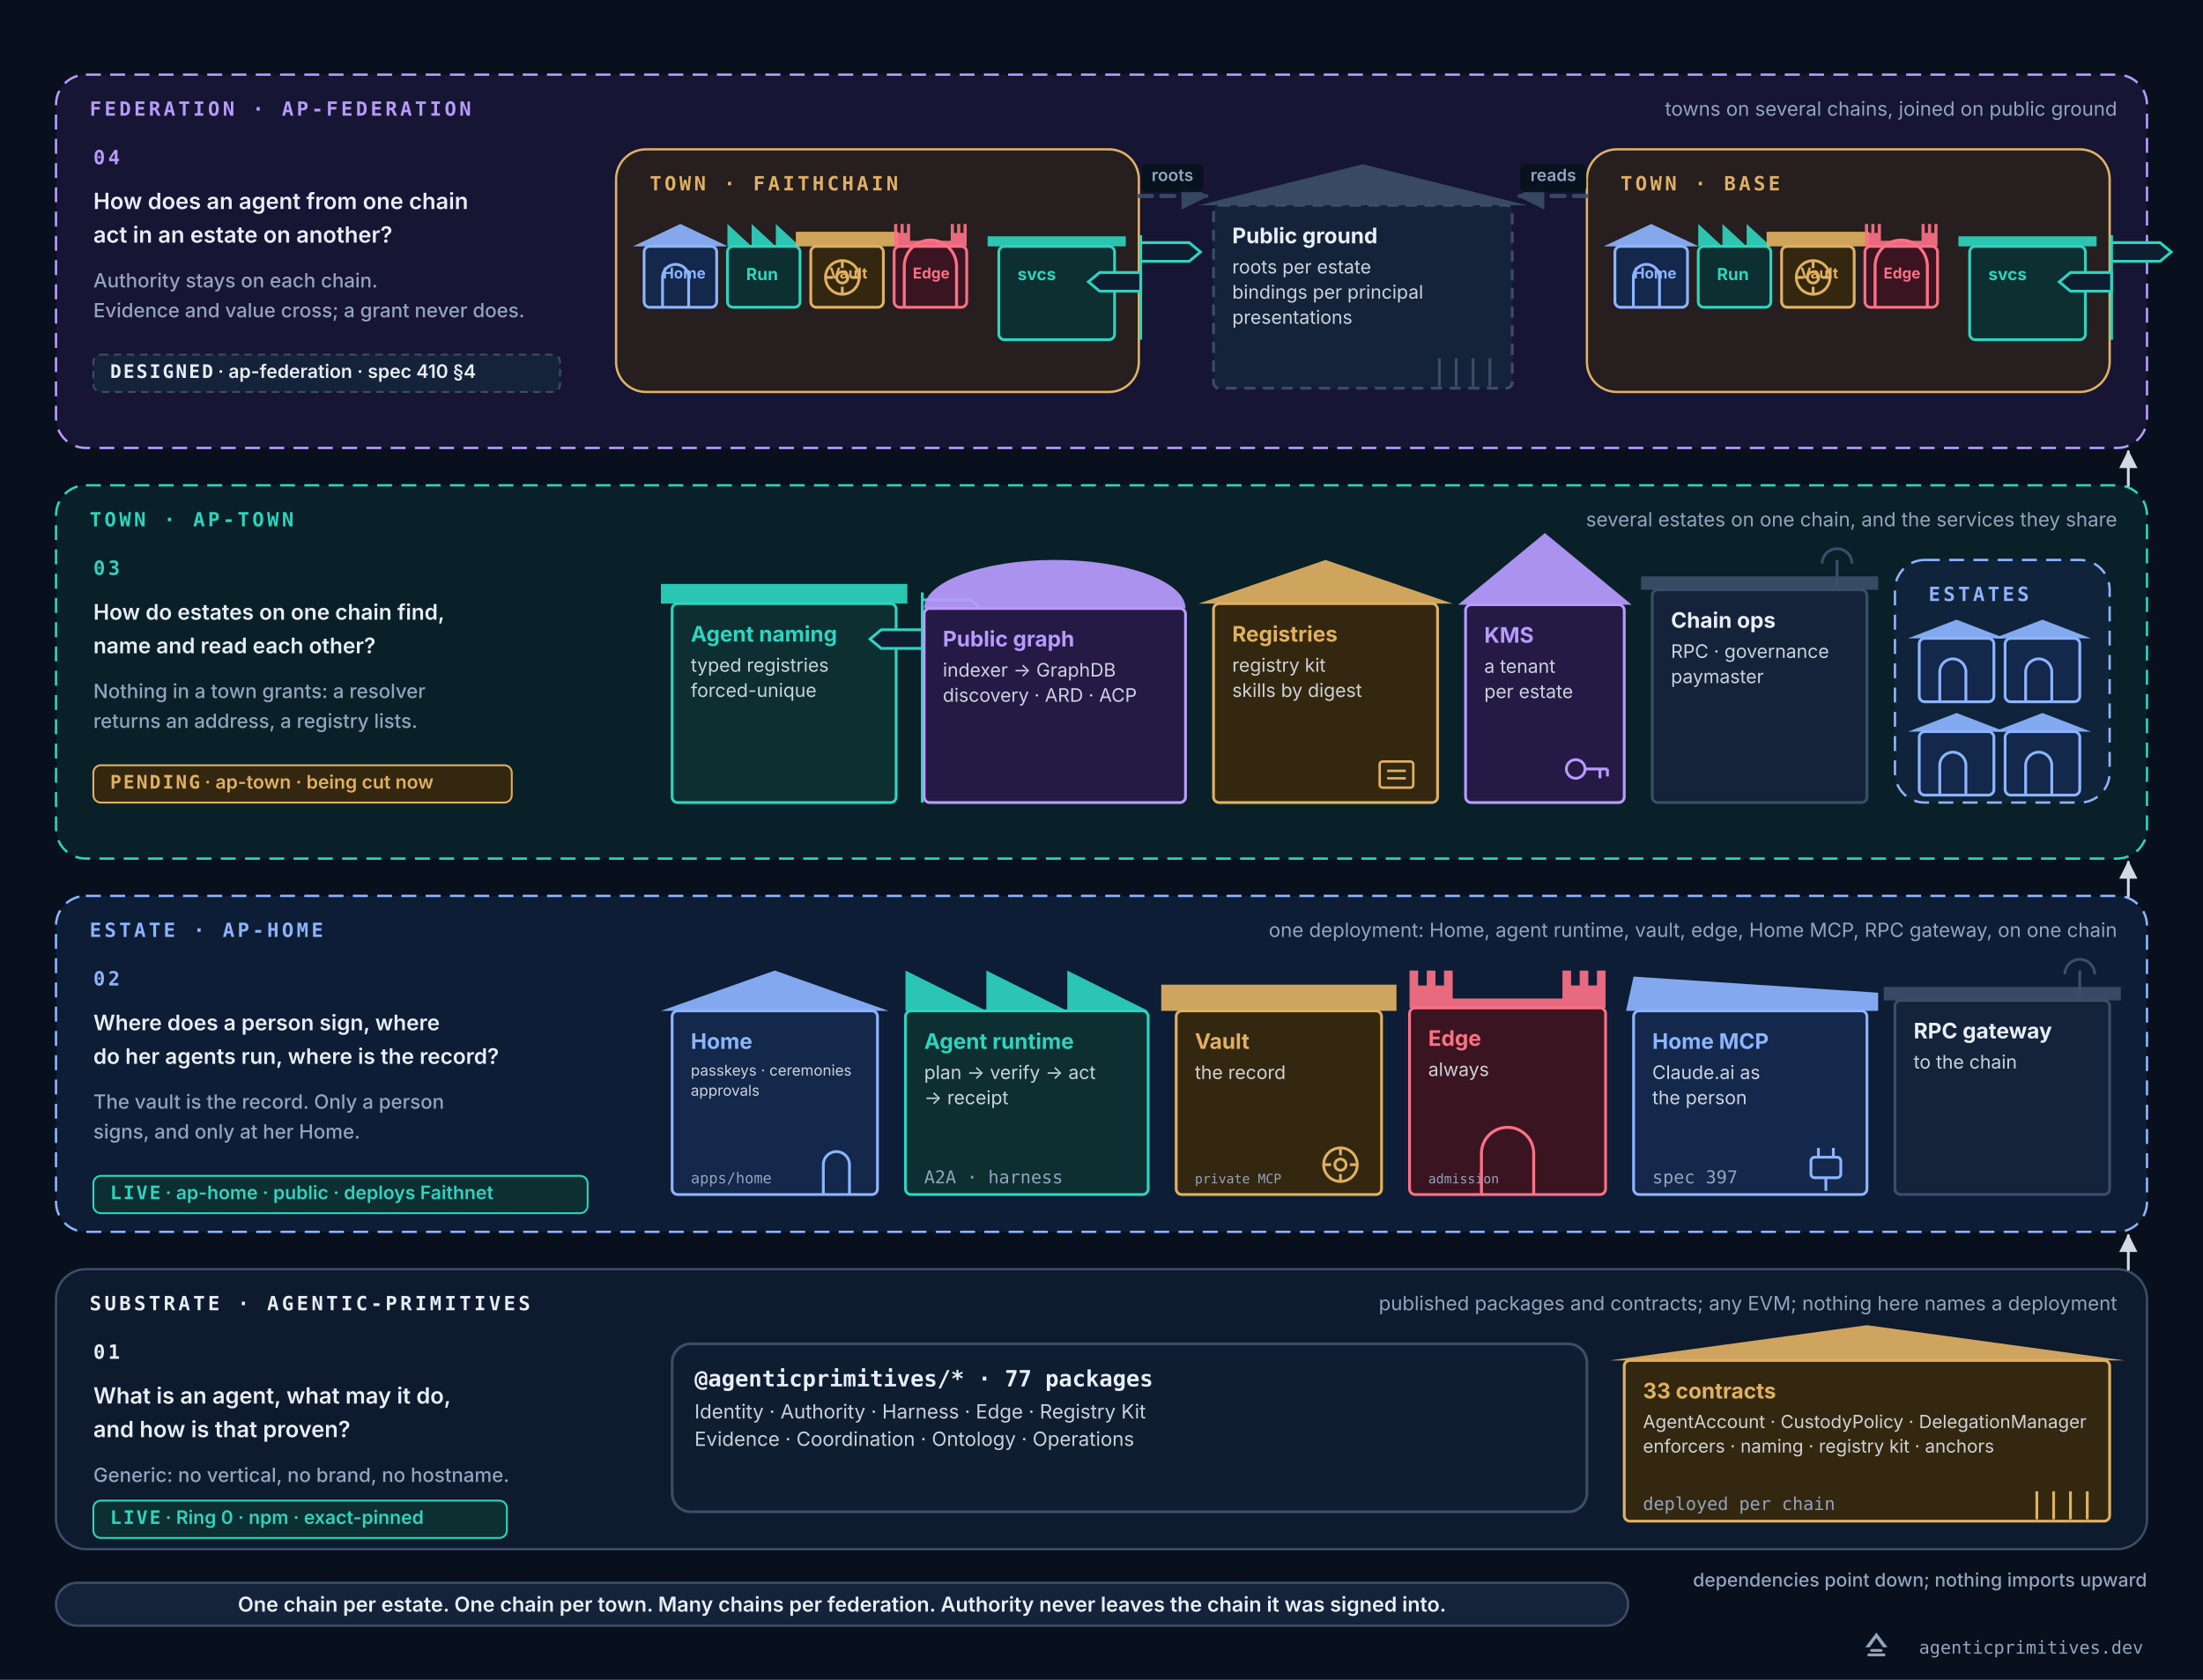
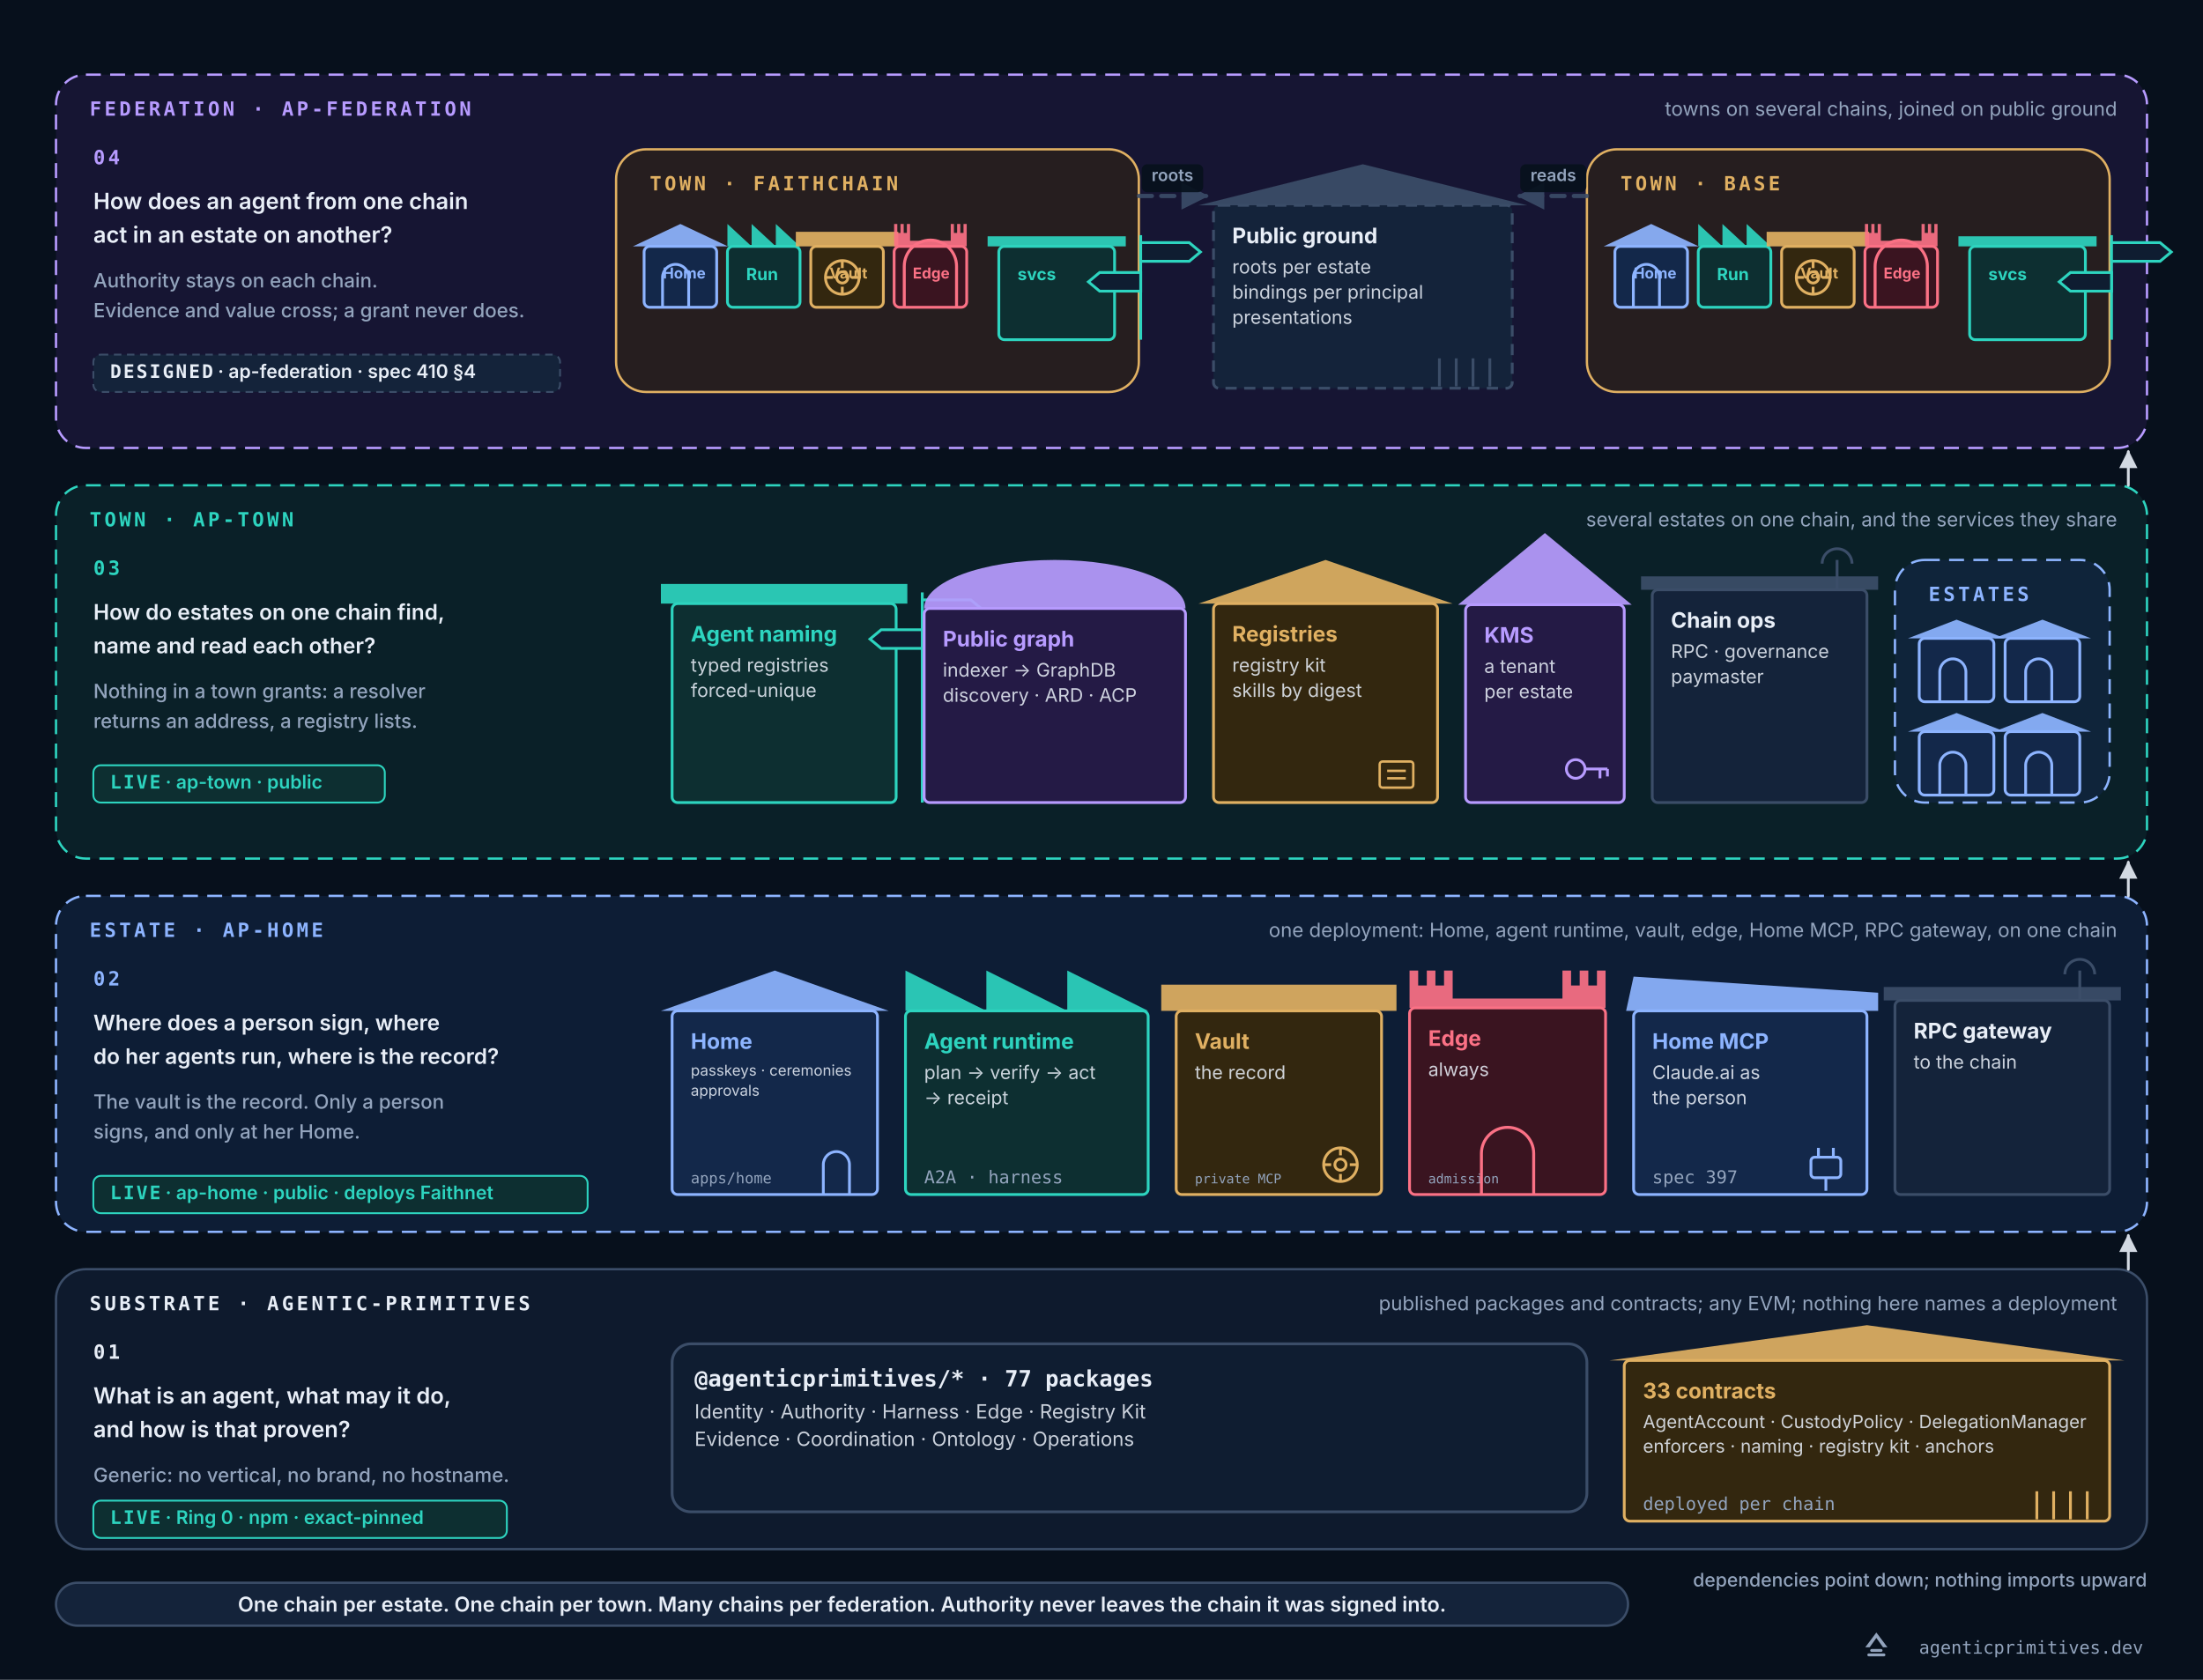
<svg xmlns="http://www.w3.org/2000/svg" viewBox="0 0 1180 900" role="img" aria-labelledby="scales-title" style="width:100%;height:auto;display:block;font-family:ui-sans-serif, system-ui, -apple-system, &quot;Segoe UI&quot;, Inter, sans-serif;font-feature-settings:normal;word-spacing:0.12em">
  <defs>
    <marker id="scales-arrow" viewBox="0 0 10 10" refX="9" refY="5" markerWidth="6.5" markerHeight="6.5" orient="auto-start-reverse">
      <path d="M 0 0 L 10 5 L 0 10 z" fill="#3b4d68" />
    </marker>
    <marker id="scales-arrow-ink" viewBox="0 0 10 10" refX="9" refY="5" markerWidth="6.5" markerHeight="6.5" orient="auto-start-reverse">
      <path d="M 0 0 L 10 5 L 0 10 z" fill="#e8eef7" />
    </marker>
    <marker id="scales-arrow-amber" viewBox="0 0 10 10" refX="9" refY="5" markerWidth="6.5" markerHeight="6.5" orient="auto-start-reverse">
      <path d="M 0 0 L 10 5 L 0 10 z" fill="#e0b062" />
    </marker>
    <marker id="scales-arrow-teal" viewBox="0 0 10 10" refX="9" refY="5" markerWidth="6.5" markerHeight="6.5" orient="auto-start-reverse">
      <path d="M 0 0 L 10 5 L 0 10 z" fill="#2dd4bf" />
    </marker>
    <marker id="scales-arrow-rose" viewBox="0 0 10 10" refX="9" refY="5" markerWidth="6.5" markerHeight="6.5" orient="auto-start-reverse">
      <path d="M 0 0 L 10 5 L 0 10 z" fill="#fb7185" />
    </marker>
    <marker id="scales-arrow-navy" viewBox="0 0 10 10" refX="9" refY="5" markerWidth="6.5" markerHeight="6.5" orient="auto-start-reverse">
      <path d="M 0 0 L 10 5 L 0 10 z" fill="#8db4ff" />
    </marker>
    <marker id="scales-arrow-violet" viewBox="0 0 10 10" refX="9" refY="5" markerWidth="6.5" markerHeight="6.5" orient="auto-start-reverse">
      <path d="M 0 0 L 10 5 L 0 10 z" fill="#b79bff" />
    </marker>
    <filter id="scales-shadow" x="-10%" y="-10%" width="120%" height="130%">
      <feDropShadow dx="0" dy="2" stdDeviation="3" flood-color="#000" flood-opacity="0.12" />
    </filter>
  </defs>
  <rect x="0" y="0" width="1180" height="900" fill="#07101c" />
  <g>
    <rect x="30" y="40" width="1120" height="200" rx="16" fill="#241a45" fill-opacity="0.55" stroke="#b79bff" stroke-width="1.25" stroke-dasharray="8 5" />
    <text x="48" y="62" font-size="10.5" font-weight="700" fill="#b79bff" letter-spacing="1.6" font-family="ui-monospace, SFMono-Regular, Menlo, Consolas, monospace">FEDERATION · AP-FEDERATION</text>
    <text x="1134" y="62" font-size="10.5" fill="#93a4bd" text-anchor="end" font-family="ui-sans-serif, system-ui, -apple-system, &quot;Segoe UI&quot;, Inter, sans-serif">towns on several chains, joined on public ground</text>
  </g>
  <text x="50" y="88" font-size="10.5" text-anchor="start" fill="#b79bff" font-weight="700" font-family="ui-monospace, SFMono-Regular, Menlo, Consolas, monospace" letter-spacing="1.6">04</text>
  <text x="50" y="112" font-size="12" text-anchor="start" fill="#e8eef7" font-weight="600" font-family="ui-sans-serif, system-ui, -apple-system, &quot;Segoe UI&quot;, Inter, sans-serif">How does an agent from one chain</text>
  <text x="50" y="130" font-size="12" text-anchor="start" fill="#e8eef7" font-weight="600" font-family="ui-sans-serif, system-ui, -apple-system, &quot;Segoe UI&quot;, Inter, sans-serif">act in an estate on another?</text>
  <text x="50" y="154" font-size="10.5" text-anchor="start" fill="#93a4bd" font-weight="500" font-family="ui-sans-serif, system-ui, -apple-system, &quot;Segoe UI&quot;, Inter, sans-serif">Authority stays on each chain.</text>
  <text x="50" y="170" font-size="10.5" text-anchor="start" fill="#93a4bd" font-weight="500" font-family="ui-sans-serif, system-ui, -apple-system, &quot;Segoe UI&quot;, Inter, sans-serif">Evidence and value cross; a grant never does.</text>
  <g>
    <rect x="50" y="190" width="249.99" height="20" rx="4" fill="#14233a" stroke="#3b4d68" stroke-width="1" stroke-dasharray="4 3" />
    <text x="59" y="202.5" font-size="10" font-weight="600" fill="#e8eef7" font-family="ui-sans-serif, system-ui, -apple-system, &quot;Segoe UI&quot;, Inter, sans-serif">
      <tspan font-family="ui-monospace, SFMono-Regular, Menlo, Consolas, monospace" letter-spacing="1">DESIGNED</tspan>  ·  ap-federation · spec 410 §4</text>
  </g>
  <g>
    <rect x="330" y="80" width="280" height="130" rx="16" fill="#33270f" fill-opacity="0.55" stroke="#e0b062" stroke-width="1.25" />
    <text x="348" y="102" font-size="10.5" font-weight="700" fill="#e0b062" letter-spacing="1.6" font-family="ui-monospace, SFMono-Regular, Menlo, Consolas, monospace">TOWN · FAITHCHAIN</text>
  </g>
  <g>
    <path d="M 339 132 L 364.44 120 L 389.88 132 Z" fill="#8db4ff" opacity="0.92" />
    <rect x="345" y="132" width="38.88" height="32.64" rx="3" fill="#13284a" stroke="#8db4ff" stroke-width="1.5" />
    <text x="355" y="149.2" font-size="8" font-weight="650" fill="#8db4ff" font-family="ui-sans-serif, system-ui, -apple-system, &quot;Segoe UI&quot;, Inter, sans-serif">Home</text>
    <path d="M 354.88 164.64 v -16 a 7 7 0 0 1 14 0 v 16" fill="none" stroke="#8db4ff" stroke-width="1.5" />
  </g>
  <g>
    <path d="M 389.64 132 L 389.64 120 L 402.6 132 L 402.6 120 L 415.56 132 L 415.56 120 L 428.52 132 Z" fill="#2dd4bf" opacity="0.92" />
    <rect x="389.64" y="132" width="38.88" height="32.64" rx="3" fill="#0d2f31" stroke="#2dd4bf" stroke-width="1.5" />
    <text x="399.64" y="150.1" font-size="9" font-weight="650" fill="#2dd4bf" font-family="ui-sans-serif, system-ui, -apple-system, &quot;Segoe UI&quot;, Inter, sans-serif">Run</text>
  </g>
  <g>
    <path d="M 426.28 132 L 426.28 124.2 L 481.16 124.2 L 481.16 132 Z" fill="#e0b062" opacity="0.92" />
    <rect x="434.28" y="132" width="38.88" height="32.64" rx="3" fill="#33270f" stroke="#e0b062" stroke-width="1.5" />
    <text x="444.28" y="149.2" font-size="8" font-weight="650" fill="#e0b062" font-family="ui-sans-serif, system-ui, -apple-system, &quot;Segoe UI&quot;, Inter, sans-serif">Vault</text>
    <g fill="none" stroke="#e0b062" stroke-width="1.5">
      <circle cx="451.16" cy="148.64" r="9" />
      <circle cx="451.16" cy="148.64" r="3" />
      <path d="M 451.16 139.64 v 4 M 451.16 153.64 v 4 M 442.16 148.64 h 4 M 456.16 148.64 h 4" />
    </g>
  </g>
  <g>
    <path d="M 478.92 132 L 478.92 120 L 478.92 120 L 480.631 120 L 480.631 124.8 L 482.341 124.8 L 482.341 120 L 484.052 120 L 484.052 124.8 L 485.763 124.8 L 485.763 120 L 487.474 120 L 487.474 124.8 L 487.474 129 L 509.246 129 L 509.246 124.8 L 509.246 120 L 510.957 120 L 510.957 124.8 L 512.668 124.8 L 512.668 120 L 514.379 120 L 514.379 124.8 L 516.089 124.8 L 516.089 120 L 517.8 120 L 517.8 124.8 L 517.8 120 L 517.8 132 Z" fill="#fb7185" opacity="0.92" />
    <rect x="478.92" y="132" width="38.88" height="32.64" rx="3" fill="#3a1420" stroke="#fb7185" stroke-width="1.5" />
    <text x="488.92" y="149.2" font-size="8" font-weight="650" fill="#fb7185" font-family="ui-sans-serif, system-ui, -apple-system, &quot;Segoe UI&quot;, Inter, sans-serif">Edge</text>
    <path d="M 484.36 164.64 v -22 a 14 14 0 0 1 28 0 v 22" fill="none" stroke="#fb7185" stroke-width="1.6" />
  </g>
  <g>
    <path d="M 529 132 L 529 126.6 L 603 126.6 L 603 132 Z" fill="#2dd4bf" opacity="0.92" />
    <rect x="535" y="132" width="62" height="50" rx="3" fill="#0d2f31" stroke="#2dd4bf" stroke-width="1.5" />
    <text x="545" y="150.1" font-size="9" font-weight="650" fill="#2dd4bf" font-family="ui-sans-serif, system-ui, -apple-system, &quot;Segoe UI&quot;, Inter, sans-serif">svcs</text>
    <g stroke="#2dd4bf" stroke-width="1.5" fill="#0f1d31">
      <line x1="611" y1="182" x2="611" y2="126" />
      <path d="M 611 130 h 26 l 6 5 l -6 5 h -26 z" />
      <path d="M 611 146 h -22 l -6 5 l 6 5 h 22 z" />
    </g>
  </g>
  <g>
    <rect x="850" y="80" width="280" height="130" rx="16" fill="#33270f" fill-opacity="0.55" stroke="#e0b062" stroke-width="1.25" />
    <text x="868" y="102" font-size="10.5" font-weight="700" fill="#e0b062" letter-spacing="1.6" font-family="ui-monospace, SFMono-Regular, Menlo, Consolas, monospace">TOWN · BASE</text>
  </g>
  <g>
    <path d="M 859 132 L 884.44 120 L 909.88 132 Z" fill="#8db4ff" opacity="0.92" />
    <rect x="865" y="132" width="38.88" height="32.64" rx="3" fill="#13284a" stroke="#8db4ff" stroke-width="1.5" />
    <text x="875" y="149.2" font-size="8" font-weight="650" fill="#8db4ff" font-family="ui-sans-serif, system-ui, -apple-system, &quot;Segoe UI&quot;, Inter, sans-serif">Home</text>
    <path d="M 874.88 164.64 v -16 a 7 7 0 0 1 14 0 v 16" fill="none" stroke="#8db4ff" stroke-width="1.5" />
  </g>
  <g>
    <path d="M 909.64 132 L 909.64 120 L 922.6 132 L 922.6 120 L 935.56 132 L 935.56 120 L 948.52 132 Z" fill="#2dd4bf" opacity="0.92" />
    <rect x="909.64" y="132" width="38.88" height="32.64" rx="3" fill="#0d2f31" stroke="#2dd4bf" stroke-width="1.5" />
    <text x="919.64" y="150.1" font-size="9" font-weight="650" fill="#2dd4bf" font-family="ui-sans-serif, system-ui, -apple-system, &quot;Segoe UI&quot;, Inter, sans-serif">Run</text>
  </g>
  <g>
    <path d="M 946.28 132 L 946.28 124.2 L 1001.16 124.2 L 1001.16 132 Z" fill="#e0b062" opacity="0.92" />
    <rect x="954.28" y="132" width="38.88" height="32.64" rx="3" fill="#33270f" stroke="#e0b062" stroke-width="1.5" />
    <text x="964.28" y="149.2" font-size="8" font-weight="650" fill="#e0b062" font-family="ui-sans-serif, system-ui, -apple-system, &quot;Segoe UI&quot;, Inter, sans-serif">Vault</text>
    <g fill="none" stroke="#e0b062" stroke-width="1.5">
      <circle cx="971.16" cy="148.64" r="9" />
      <circle cx="971.16" cy="148.64" r="3" />
      <path d="M 971.16 139.64 v 4 M 971.16 153.64 v 4 M 962.16 148.64 h 4 M 976.16 148.64 h 4" />
    </g>
  </g>
  <g>
    <path d="M 998.92 132 L 998.92 120 L 998.92 120 L 1000.631 120 L 1000.631 124.8 L 1002.341 124.8 L 1002.341 120 L 1004.052 120 L 1004.052 124.8 L 1005.763 124.8 L 1005.763 120 L 1007.474 120 L 1007.474 124.8 L 1007.474 129 L 1029.246 129 L 1029.246 124.8 L 1029.246 120 L 1030.957 120 L 1030.957 124.8 L 1032.668 124.8 L 1032.668 120 L 1034.379 120 L 1034.379 124.8 L 1036.089 124.8 L 1036.089 120 L 1037.8 120 L 1037.8 124.8 L 1037.8 120 L 1037.8 132 Z" fill="#fb7185" opacity="0.92" />
    <rect x="998.92" y="132" width="38.88" height="32.64" rx="3" fill="#3a1420" stroke="#fb7185" stroke-width="1.5" />
    <text x="1008.92" y="149.2" font-size="8" font-weight="650" fill="#fb7185" font-family="ui-sans-serif, system-ui, -apple-system, &quot;Segoe UI&quot;, Inter, sans-serif">Edge</text>
    <path d="M 1004.36 164.64 v -22 a 14 14 0 0 1 28 0 v 22" fill="none" stroke="#fb7185" stroke-width="1.6" />
  </g>
  <g>
    <path d="M 1049 132 L 1049 126.6 L 1123 126.6 L 1123 132 Z" fill="#2dd4bf" opacity="0.92" />
    <rect x="1055" y="132" width="62" height="50" rx="3" fill="#0d2f31" stroke="#2dd4bf" stroke-width="1.5" />
    <text x="1065" y="150.1" font-size="9" font-weight="650" fill="#2dd4bf" font-family="ui-sans-serif, system-ui, -apple-system, &quot;Segoe UI&quot;, Inter, sans-serif">svcs</text>
    <g stroke="#2dd4bf" stroke-width="1.5" fill="#0f1d31">
      <line x1="1131" y1="182" x2="1131" y2="126" />
      <path d="M 1131 130 h 26 l 6 5 l -6 5 h -26 z" />
      <path d="M 1131 146 h -22 l -6 5 l 6 5 h 22 z" />
    </g>
  </g>
  <g>
    <path d="M 642 110 L 730 88 L 818 110 Z" fill="#3b4d68" opacity="0.92" />
    <rect x="650" y="110" width="160" height="98" rx="3" fill="#14233a" stroke="#3b4d68" stroke-width="1.5" stroke-dasharray="6 4" />
    <text x="660" y="130.35" font-size="11.5" font-weight="650" fill="#e8eef7" font-family="ui-sans-serif, system-ui, -apple-system, &quot;Segoe UI&quot;, Inter, sans-serif">Public ground</text>
    <text x="660" y="146.5" font-size="10" fill="#e8eef7" opacity="0.86" font-family="ui-sans-serif, system-ui, -apple-system, &quot;Segoe UI&quot;, Inter, sans-serif">roots per estate</text>
    <text x="660" y="160" font-size="10" fill="#e8eef7" opacity="0.86" font-family="ui-sans-serif, system-ui, -apple-system, &quot;Segoe UI&quot;, Inter, sans-serif">bindings per principal</text>
    <text x="660" y="173.5" font-size="10" fill="#e8eef7" opacity="0.86" font-family="ui-sans-serif, system-ui, -apple-system, &quot;Segoe UI&quot;, Inter, sans-serif">presentations</text>
    <g stroke="#3b4d68" stroke-width="1.5">
      <line x1="798" y1="207" x2="798" y2="192" />
      <line x1="789" y1="207" x2="789" y2="192" />
      <line x1="780" y1="207" x2="780" y2="192" />
      <line x1="771" y1="207" x2="771" y2="192" />
    </g>
  </g>
  <g>
    <path d="M 610 105 H 646" fill="none" stroke="#3b4d68" stroke-width="2.25" stroke-dasharray="7 5" marker-end="url(#scales-arrow)" stroke-linecap="round" opacity="0.9" />
    <rect x="611.504" y="88" width="32.991" height="15" rx="3" fill="#07101c" opacity="0.92" />
    <text x="628" y="97" font-size="9" text-anchor="middle" fill="#93a4bd" font-weight="600" font-family="ui-sans-serif, system-ui, -apple-system, &quot;Segoe UI&quot;, Inter, sans-serif">roots</text>
  </g>
  <g>
    <path d="M 850 105 H 814" fill="none" stroke="#3b4d68" stroke-width="2.25" stroke-dasharray="7 5" marker-end="url(#scales-arrow)" stroke-linecap="round" opacity="0.9" />
    <rect x="814.312" y="88" width="35.376" height="15" rx="3" fill="#07101c" opacity="0.92" />
    <text x="832" y="97" font-size="9" text-anchor="middle" fill="#93a4bd" font-weight="600" font-family="ui-sans-serif, system-ui, -apple-system, &quot;Segoe UI&quot;, Inter, sans-serif">reads</text>
  </g>
  <g>
    <rect x="30" y="260" width="1120" height="200" rx="16" fill="#0d2f31" fill-opacity="0.55" stroke="#2dd4bf" stroke-width="1.25" stroke-dasharray="8 5" />
    <text x="48" y="282" font-size="10.5" font-weight="700" fill="#2dd4bf" letter-spacing="1.6" font-family="ui-monospace, SFMono-Regular, Menlo, Consolas, monospace">TOWN · AP-TOWN</text>
    <text x="1134" y="282" font-size="10.5" fill="#93a4bd" text-anchor="end" font-family="ui-sans-serif, system-ui, -apple-system, &quot;Segoe UI&quot;, Inter, sans-serif">several estates on one chain, and the services they share</text>
  </g>
  <text x="50" y="308" font-size="10.5" text-anchor="start" fill="#2dd4bf" font-weight="700" font-family="ui-monospace, SFMono-Regular, Menlo, Consolas, monospace" letter-spacing="1.6">03</text>
  <text x="50" y="332" font-size="11.5" text-anchor="start" fill="#e8eef7" font-weight="600" font-family="ui-sans-serif, system-ui, -apple-system, &quot;Segoe UI&quot;, Inter, sans-serif">How do estates on one chain find,</text>
  <text x="50" y="350" font-size="11.5" text-anchor="start" fill="#e8eef7" font-weight="600" font-family="ui-sans-serif, system-ui, -apple-system, &quot;Segoe UI&quot;, Inter, sans-serif">name and read each other?</text>
  <text x="50" y="374" font-size="10.5" text-anchor="start" fill="#93a4bd" font-weight="500" font-family="ui-sans-serif, system-ui, -apple-system, &quot;Segoe UI&quot;, Inter, sans-serif">Nothing in a town grants: a resolver</text>
  <text x="50" y="390" font-size="10.5" text-anchor="start" fill="#93a4bd" font-weight="500" font-family="ui-sans-serif, system-ui, -apple-system, &quot;Segoe UI&quot;, Inter, sans-serif">returns an address, a registry lists.</text>
  <g>
-     <rect x="50" y="410" width="224.118" height="20" rx="4" fill="#33270f" stroke="#e0b062" stroke-width="1" />
-     <text x="59" y="422.5" font-size="10" font-weight="600" fill="#e0b062" font-family="ui-sans-serif, system-ui, -apple-system, &quot;Segoe UI&quot;, Inter, sans-serif">
-       <tspan font-family="ui-monospace, SFMono-Regular, Menlo, Consolas, monospace" letter-spacing="1">PENDING</tspan>  ·  ap-town · being cut now</text>
+     <rect x="50" y="410" width="156.117" height="20" rx="4" fill="#0d2f31" stroke="#2dd4bf" stroke-width="1" />
+     <text x="59" y="422.5" font-size="10" font-weight="600" fill="#2dd4bf" font-family="ui-sans-serif, system-ui, -apple-system, &quot;Segoe UI&quot;, Inter, sans-serif">
+       <tspan font-family="ui-monospace, SFMono-Regular, Menlo, Consolas, monospace" letter-spacing="1">LIVE</tspan>  ·  ap-town · public</text>
  </g>
  <g>
    <path d="M 354 323.4 L 354 312.87 L 486 312.87 L 486 323.4 Z" fill="#2dd4bf" opacity="0.92" />
    <rect x="360" y="323.4" width="120" height="106.6" rx="3" fill="#0d2f31" stroke="#2dd4bf" stroke-width="1.5" />
    <text x="370" y="343.75" font-size="11.5" font-weight="650" fill="#2dd4bf" font-family="ui-sans-serif, system-ui, -apple-system, &quot;Segoe UI&quot;, Inter, sans-serif">Agent naming</text>
    <text x="370" y="359.9" font-size="10" fill="#e8eef7" opacity="0.86" font-family="ui-sans-serif, system-ui, -apple-system, &quot;Segoe UI&quot;, Inter, sans-serif">typed registries</text>
    <text x="370" y="373.4" font-size="10" fill="#e8eef7" opacity="0.86" font-family="ui-sans-serif, system-ui, -apple-system, &quot;Segoe UI&quot;, Inter, sans-serif">forced-unique</text>
    <g stroke="#2dd4bf" stroke-width="1.5" fill="#0f1d31">
      <line x1="494" y1="430" x2="494" y2="317.4" />
      <path d="M 494 321.4 h 26 l 6 5 l -6 5 h -26 z" />
      <path d="M 494 337.4 h -22 l -6 5 l 6 5 h 22 z" />
    </g>
  </g>
  <g>
    <path d="M 495 326 A 70 26 0 0 1 635 326 Z" fill="#b79bff" opacity="0.92" />
    <rect x="495" y="326" width="140" height="104" rx="3" fill="#241a45" stroke="#b79bff" stroke-width="1.5" />
    <text x="505" y="346.35" font-size="11.5" font-weight="650" fill="#b79bff" font-family="ui-sans-serif, system-ui, -apple-system, &quot;Segoe UI&quot;, Inter, sans-serif">Public graph</text>
    <text x="505" y="362.5" font-size="10" fill="#e8eef7" opacity="0.86" font-family="ui-sans-serif, system-ui, -apple-system, &quot;Segoe UI&quot;, Inter, sans-serif">indexer → GraphDB</text>
    <text x="505" y="376" font-size="10" fill="#e8eef7" opacity="0.86" font-family="ui-sans-serif, system-ui, -apple-system, &quot;Segoe UI&quot;, Inter, sans-serif">discovery · ARD · ACP</text>
  </g>
  <g>
    <path d="M 642 323.4 L 710 300 L 778 323.4 Z" fill="#e0b062" opacity="0.92" />
    <rect x="650" y="323.4" width="120" height="106.6" rx="3" fill="#33270f" stroke="#e0b062" stroke-width="1.5" />
    <text x="660" y="343.75" font-size="11.5" font-weight="650" fill="#e0b062" font-family="ui-sans-serif, system-ui, -apple-system, &quot;Segoe UI&quot;, Inter, sans-serif">Registries</text>
    <text x="660" y="359.9" font-size="10" fill="#e8eef7" opacity="0.86" font-family="ui-sans-serif, system-ui, -apple-system, &quot;Segoe UI&quot;, Inter, sans-serif">registry kit</text>
    <text x="660" y="373.4" font-size="10" fill="#e8eef7" opacity="0.86" font-family="ui-sans-serif, system-ui, -apple-system, &quot;Segoe UI&quot;, Inter, sans-serif">skills by digest</text>
    <g stroke="#e0b062" stroke-width="1.3" fill="none">
      <rect x="739" y="408" width="18" height="14" rx="1.5" />
      <path d="M 743 413 h 10 M 743 417 h 10" />
    </g>
  </g>
  <g>
    <path d="M 781 324 L 827.5 285.6 L 874 324 Z" fill="#b79bff" opacity="0.92" />
    <rect x="785" y="324" width="85" height="106" rx="3" fill="#241a45" stroke="#b79bff" stroke-width="1.5" />
    <text x="795" y="344.35" font-size="11.5" font-weight="650" fill="#b79bff" font-family="ui-sans-serif, system-ui, -apple-system, &quot;Segoe UI&quot;, Inter, sans-serif">KMS</text>
    <text x="795" y="360.5" font-size="10" fill="#e8eef7" opacity="0.86" font-family="ui-sans-serif, system-ui, -apple-system, &quot;Segoe UI&quot;, Inter, sans-serif">a tenant</text>
    <text x="795" y="374" font-size="10" fill="#e8eef7" opacity="0.86" font-family="ui-sans-serif, system-ui, -apple-system, &quot;Segoe UI&quot;, Inter, sans-serif">per estate</text>
    <g fill="none" stroke="#b79bff" stroke-width="1.5">
      <circle cx="844" cy="412" r="5" />
      <path d="M 849 412 h 12 M 857 412 v 5 M 861 412 v 4" />
    </g>
  </g>
  <g>
    <path d="M 879 316 L 879 308.8 L 1006 308.8 L 1006 316 Z" fill="#3b4d68" opacity="0.92" />
    <rect x="885" y="316" width="115" height="114" rx="3" fill="#14233a" stroke="#3b4d68" stroke-width="1.5" />
    <text x="895" y="336.35" font-size="11.5" font-weight="650" fill="#e8eef7" font-family="ui-sans-serif, system-ui, -apple-system, &quot;Segoe UI&quot;, Inter, sans-serif">Chain ops</text>
    <text x="895" y="352.5" font-size="10" fill="#e8eef7" opacity="0.86" font-family="ui-sans-serif, system-ui, -apple-system, &quot;Segoe UI&quot;, Inter, sans-serif">RPC · governance</text>
    <text x="895" y="366" font-size="10" fill="#e8eef7" opacity="0.86" font-family="ui-sans-serif, system-ui, -apple-system, &quot;Segoe UI&quot;, Inter, sans-serif">paymaster</text>
    <g stroke="#3b4d68" stroke-width="1.5" fill="none">
      <line x1="984" y1="316" x2="984" y2="300" />
      <path d="M 976 302 a 8 8 0 0 1 16 0" />
    </g>
  </g>
  <g>
    <rect x="1015" y="300" width="115" height="130" rx="16" fill="#13284a" fill-opacity="0.55" stroke="#8db4ff" stroke-width="1.25" stroke-dasharray="8 5" />
    <text x="1033" y="322" font-size="10.5" font-weight="700" fill="#8db4ff" letter-spacing="1.6" font-family="ui-monospace, SFMono-Regular, Menlo, Consolas, monospace">ESTATES</text>
  </g>
  <g>
    <path d="M 1022 342 L 1048 332 L 1074 342 Z" fill="#8db4ff" opacity="0.92" />
    <rect x="1028" y="342" width="40" height="34" rx="3" fill="#13284a" stroke="#8db4ff" stroke-width="1.5" />
    <text x="1038" y="363.7" font-size="13" font-weight="650" fill="#8db4ff" font-family="ui-sans-serif, system-ui, -apple-system, &quot;Segoe UI&quot;, Inter, sans-serif" />
    <path d="M 1039 376 v -16 a 7 7 0 0 1 14 0 v 16" fill="none" stroke="#8db4ff" stroke-width="1.5" />
  </g>
  <g>
    <path d="M 1068 342 L 1094 332 L 1120 342 Z" fill="#8db4ff" opacity="0.92" />
    <rect x="1074" y="342" width="40" height="34" rx="3" fill="#13284a" stroke="#8db4ff" stroke-width="1.5" />
    <text x="1084" y="363.7" font-size="13" font-weight="650" fill="#8db4ff" font-family="ui-sans-serif, system-ui, -apple-system, &quot;Segoe UI&quot;, Inter, sans-serif" />
    <path d="M 1085 376 v -16 a 7 7 0 0 1 14 0 v 16" fill="none" stroke="#8db4ff" stroke-width="1.5" />
  </g>
  <g>
    <path d="M 1022 392 L 1048 382 L 1074 392 Z" fill="#8db4ff" opacity="0.92" />
    <rect x="1028" y="392" width="40" height="34" rx="3" fill="#13284a" stroke="#8db4ff" stroke-width="1.5" />
    <text x="1038" y="413.7" font-size="13" font-weight="650" fill="#8db4ff" font-family="ui-sans-serif, system-ui, -apple-system, &quot;Segoe UI&quot;, Inter, sans-serif" />
    <path d="M 1039 426 v -16 a 7 7 0 0 1 14 0 v 16" fill="none" stroke="#8db4ff" stroke-width="1.5" />
  </g>
  <g>
    <path d="M 1068 392 L 1094 382 L 1120 392 Z" fill="#8db4ff" opacity="0.92" />
    <rect x="1074" y="392" width="40" height="34" rx="3" fill="#13284a" stroke="#8db4ff" stroke-width="1.5" />
    <text x="1084" y="413.7" font-size="13" font-weight="650" fill="#8db4ff" font-family="ui-sans-serif, system-ui, -apple-system, &quot;Segoe UI&quot;, Inter, sans-serif" />
    <path d="M 1085 426 v -16 a 7 7 0 0 1 14 0 v 16" fill="none" stroke="#8db4ff" stroke-width="1.5" />
  </g>
  <g>
    <rect x="30" y="480" width="1120" height="180" rx="16" fill="#13284a" fill-opacity="0.55" stroke="#8db4ff" stroke-width="1.25" stroke-dasharray="8 5" />
    <text x="48" y="502" font-size="10.5" font-weight="700" fill="#8db4ff" letter-spacing="1.6" font-family="ui-monospace, SFMono-Regular, Menlo, Consolas, monospace">ESTATE · AP-HOME</text>
    <text x="1134" y="502" font-size="10.5" fill="#93a4bd" text-anchor="end" font-family="ui-sans-serif, system-ui, -apple-system, &quot;Segoe UI&quot;, Inter, sans-serif">one deployment: Home, agent runtime, vault, edge, Home MCP, RPC gateway, on one chain</text>
  </g>
  <text x="50" y="528" font-size="10.5" text-anchor="start" fill="#8db4ff" font-weight="700" font-family="ui-monospace, SFMono-Regular, Menlo, Consolas, monospace" letter-spacing="1.6">02</text>
  <text x="50" y="552" font-size="11.5" text-anchor="start" fill="#e8eef7" font-weight="600" font-family="ui-sans-serif, system-ui, -apple-system, &quot;Segoe UI&quot;, Inter, sans-serif">Where does a person sign, where</text>
  <text x="50" y="570" font-size="11.5" text-anchor="start" fill="#e8eef7" font-weight="600" font-family="ui-sans-serif, system-ui, -apple-system, &quot;Segoe UI&quot;, Inter, sans-serif">do her agents run, where is the record?</text>
  <text x="50" y="594" font-size="10.5" text-anchor="start" fill="#93a4bd" font-weight="500" font-family="ui-sans-serif, system-ui, -apple-system, &quot;Segoe UI&quot;, Inter, sans-serif">The vault is the record. Only a person</text>
  <text x="50" y="610" font-size="10.5" text-anchor="start" fill="#93a4bd" font-weight="500" font-family="ui-sans-serif, system-ui, -apple-system, &quot;Segoe UI&quot;, Inter, sans-serif">signs, and only at her Home.</text>
  <g>
    <rect x="50" y="630" width="264.758" height="20" rx="4" fill="#0d2f31" stroke="#2dd4bf" stroke-width="1" />
    <text x="59" y="642.5" font-size="10" font-weight="600" fill="#2dd4bf" font-family="ui-sans-serif, system-ui, -apple-system, &quot;Segoe UI&quot;, Inter, sans-serif">
      <tspan font-family="ui-monospace, SFMono-Regular, Menlo, Consolas, monospace" letter-spacing="1">LIVE</tspan>  ·  ap-home · public · deploys Faithnet</text>
  </g>
  <g>
    <path d="M 354 541.6 L 415 520 L 476 541.6 Z" fill="#8db4ff" opacity="0.92" />
    <rect x="360" y="541.6" width="110" height="98.4" rx="3" fill="#13284a" stroke="#8db4ff" stroke-width="1.5" />
    <text x="370" y="561.95" font-size="11.5" font-weight="650" fill="#8db4ff" font-family="ui-sans-serif, system-ui, -apple-system, &quot;Segoe UI&quot;, Inter, sans-serif">Home</text>
    <text x="370" y="576.287" font-size="7.986" fill="#e8eef7" opacity="0.86" font-family="ui-sans-serif, system-ui, -apple-system, &quot;Segoe UI&quot;, Inter, sans-serif">passkeys · ceremonies</text>
    <text x="370" y="587.068" font-size="7.986" fill="#e8eef7" opacity="0.86" font-family="ui-sans-serif, system-ui, -apple-system, &quot;Segoe UI&quot;, Inter, sans-serif">approvals</text>
    <text x="370" y="634" font-size="8" fill="#93a4bd" font-family="ui-monospace, SFMono-Regular, Menlo, Consolas, monospace">apps/home</text>
    <path d="M 441 640 v -16 a 7 7 0 0 1 14 0 v 16" fill="none" stroke="#8db4ff" stroke-width="1.5" />
  </g>
  <g>
    <path d="M 485 541.6 L 485 520 L 528.333 541.6 L 528.333 520 L 571.667 541.6 L 571.667 520 L 615 541.6 Z" fill="#2dd4bf" opacity="0.92" />
    <rect x="485" y="541.6" width="130" height="98.4" rx="3" fill="#0d2f31" stroke="#2dd4bf" stroke-width="1.5" />
    <text x="495" y="561.95" font-size="11.5" font-weight="650" fill="#2dd4bf" font-family="ui-sans-serif, system-ui, -apple-system, &quot;Segoe UI&quot;, Inter, sans-serif">Agent runtime</text>
    <text x="495" y="578.1" font-size="10" fill="#e8eef7" opacity="0.86" font-family="ui-sans-serif, system-ui, -apple-system, &quot;Segoe UI&quot;, Inter, sans-serif">plan → verify → act</text>
    <text x="495" y="591.6" font-size="10" fill="#e8eef7" opacity="0.86" font-family="ui-sans-serif, system-ui, -apple-system, &quot;Segoe UI&quot;, Inter, sans-serif">→ receipt</text>
    <text x="495" y="634" font-size="9.5" fill="#93a4bd" font-family="ui-monospace, SFMono-Regular, Menlo, Consolas, monospace">A2A · harness</text>
  </g>
  <g>
    <path d="M 622 541.6 L 622 527.56 L 748 527.56 L 748 541.6 Z" fill="#e0b062" opacity="0.92" />
    <rect x="630" y="541.6" width="110" height="98.4" rx="3" fill="#33270f" stroke="#e0b062" stroke-width="1.5" />
    <text x="640" y="561.95" font-size="11.5" font-weight="650" fill="#e0b062" font-family="ui-sans-serif, system-ui, -apple-system, &quot;Segoe UI&quot;, Inter, sans-serif">Vault</text>
    <text x="640" y="578.1" font-size="10" fill="#e8eef7" opacity="0.86" font-family="ui-sans-serif, system-ui, -apple-system, &quot;Segoe UI&quot;, Inter, sans-serif">the record</text>
    <text x="640" y="634" font-size="7" fill="#93a4bd" font-family="ui-monospace, SFMono-Regular, Menlo, Consolas, monospace">private MCP</text>
    <g fill="none" stroke="#e0b062" stroke-width="1.5">
      <circle cx="718" cy="624" r="9" />
      <circle cx="718" cy="624" r="3" />
      <path d="M 718 615 v 4 M 718 629 v 4 M 709 624 h 4 M 723 624 h 4" />
    </g>
  </g>
  <g>
    <path d="M 755 540 L 755 520 L 755 520 L 759.62 520 L 759.62 528 L 764.24 528 L 764.24 520 L 768.86 520 L 768.86 528 L 773.48 528 L 773.48 520 L 778.1 520 L 778.1 528 L 778.1 535 L 836.9 535 L 836.9 528 L 836.9 520 L 841.52 520 L 841.52 528 L 846.14 528 L 846.14 520 L 850.76 520 L 850.76 528 L 855.38 528 L 855.38 520 L 860 520 L 860 528 L 860 520 L 860 540 Z" fill="#fb7185" opacity="0.92" />
    <rect x="755" y="540" width="105" height="100" rx="3" fill="#3a1420" stroke="#fb7185" stroke-width="1.5" />
    <text x="765" y="560.35" font-size="11.5" font-weight="650" fill="#fb7185" font-family="ui-sans-serif, system-ui, -apple-system, &quot;Segoe UI&quot;, Inter, sans-serif">Edge</text>
    <text x="765" y="576.5" font-size="10" fill="#e8eef7" opacity="0.86" font-family="ui-sans-serif, system-ui, -apple-system, &quot;Segoe UI&quot;, Inter, sans-serif">always</text>
    <text x="765" y="634" font-size="7" fill="#93a4bd" font-family="ui-monospace, SFMono-Regular, Menlo, Consolas, monospace">admission</text>
    <path d="M 793.5 640 v -22 a 14 14 0 0 1 28 0 v 22" fill="none" stroke="#fb7185" stroke-width="1.6" />
  </g>
  <g>
    <path d="M 871 541.6 L 875 523.24 L 1006 531.88 L 1006 541.6 Z" fill="#8db4ff" opacity="0.92" />
    <rect x="875" y="541.6" width="125" height="98.4" rx="3" fill="#13284a" stroke="#8db4ff" stroke-width="1.5" />
    <text x="885" y="561.95" font-size="11.5" font-weight="650" fill="#8db4ff" font-family="ui-sans-serif, system-ui, -apple-system, &quot;Segoe UI&quot;, Inter, sans-serif">Home MCP</text>
    <text x="885" y="578.1" font-size="10" fill="#e8eef7" opacity="0.86" font-family="ui-sans-serif, system-ui, -apple-system, &quot;Segoe UI&quot;, Inter, sans-serif">Claude.ai as</text>
    <text x="885" y="591.6" font-size="10" fill="#e8eef7" opacity="0.86" font-family="ui-sans-serif, system-ui, -apple-system, &quot;Segoe UI&quot;, Inter, sans-serif">the person</text>
    <text x="885" y="634" font-size="9.5" fill="#93a4bd" font-family="ui-monospace, SFMono-Regular, Menlo, Consolas, monospace">spec 397</text>
    <g stroke="#8db4ff" stroke-width="1.5" fill="none">
      <rect x="970" y="620" width="16" height="11" rx="2" />
      <path d="M 974 620 v -5 M 982 620 v -5 M 978 631 v 7" />
    </g>
  </g>
  <g>
    <path d="M 1009 536 L 1009 528.8 L 1136 528.8 L 1136 536 Z" fill="#3b4d68" opacity="0.92" />
    <rect x="1015" y="536" width="115" height="104" rx="3" fill="#14233a" stroke="#3b4d68" stroke-width="1.5" />
    <text x="1025" y="556.35" font-size="11.5" font-weight="650" fill="#e8eef7" font-family="ui-sans-serif, system-ui, -apple-system, &quot;Segoe UI&quot;, Inter, sans-serif">RPC gateway</text>
    <text x="1025" y="572.5" font-size="10" fill="#e8eef7" opacity="0.86" font-family="ui-sans-serif, system-ui, -apple-system, &quot;Segoe UI&quot;, Inter, sans-serif">to the chain</text>
    <g stroke="#3b4d68" stroke-width="1.5" fill="none">
      <line x1="1114" y1="536" x2="1114" y2="520" />
      <path d="M 1106 522 a 8 8 0 0 1 16 0" />
    </g>
  </g>
  <g>
    <rect x="30" y="680" width="1120" height="150" rx="16" fill="#14233a" fill-opacity="0.55" stroke="#3b4d68" stroke-width="1.25" />
    <text x="48" y="702" font-size="10.5" font-weight="700" fill="#e8eef7" letter-spacing="1.6" font-family="ui-monospace, SFMono-Regular, Menlo, Consolas, monospace">SUBSTRATE · AGENTIC-PRIMITIVES</text>
    <text x="1134" y="702" font-size="10.5" fill="#93a4bd" text-anchor="end" font-family="ui-sans-serif, system-ui, -apple-system, &quot;Segoe UI&quot;, Inter, sans-serif">published packages and contracts; any EVM; nothing here names a deployment</text>
  </g>
  <text x="50" y="728" font-size="10.5" text-anchor="start" fill="#e8eef7" font-weight="700" font-family="ui-monospace, SFMono-Regular, Menlo, Consolas, monospace" letter-spacing="1.6">01</text>
  <text x="50" y="752" font-size="12" text-anchor="start" fill="#e8eef7" font-weight="600" font-family="ui-sans-serif, system-ui, -apple-system, &quot;Segoe UI&quot;, Inter, sans-serif">What is an agent, what may it do,</text>
  <text x="50" y="770" font-size="12" text-anchor="start" fill="#e8eef7" font-weight="600" font-family="ui-sans-serif, system-ui, -apple-system, &quot;Segoe UI&quot;, Inter, sans-serif">and how is that proven?</text>
  <text x="50" y="794" font-size="10.5" text-anchor="start" fill="#93a4bd" font-weight="500" font-family="ui-sans-serif, system-ui, -apple-system, &quot;Segoe UI&quot;, Inter, sans-serif">Generic: no vertical, no brand, no hostname.</text>
  <g>
    <rect x="50" y="804" width="221.485" height="20" rx="4" fill="#0d2f31" stroke="#2dd4bf" stroke-width="1" />
    <text x="59" y="816.5" font-size="10" font-weight="600" fill="#2dd4bf" font-family="ui-sans-serif, system-ui, -apple-system, &quot;Segoe UI&quot;, Inter, sans-serif">
      <tspan font-family="ui-monospace, SFMono-Regular, Menlo, Consolas, monospace" letter-spacing="1">LIVE</tspan>  ·  Ring 0 · npm · exact-pinned</text>
  </g>
  <g>
    <rect x="360" y="720" width="490" height="90" rx="10" fill="#0f1d31" stroke="#3b4d68" stroke-width="1.5" />
    <text x="372" y="742.8" font-size="12" font-weight="600" fill="#e8eef7" text-anchor="start" font-family="ui-monospace, SFMono-Regular, Menlo, Consolas, monospace">@agenticprimitives/* · 77 packages</text>
    <text x="372" y="759.975" font-size="10.5" fill="#e8eef7" text-anchor="start" font-family="ui-sans-serif, system-ui, -apple-system, &quot;Segoe UI&quot;, Inter, sans-serif" opacity="0.86">Identity · Authority · Harness · Edge · Registry Kit</text>
    <text x="372" y="774.675" font-size="10.5" fill="#e8eef7" text-anchor="start" font-family="ui-sans-serif, system-ui, -apple-system, &quot;Segoe UI&quot;, Inter, sans-serif" opacity="0.86">Evidence · Coordination · Ontology · Operations</text>
  </g>
  <g>
    <path d="M 862 728.9 L 1000 710 L 1138 728.9 Z" fill="#e0b062" opacity="0.92" />
    <rect x="870" y="728.9" width="260" height="86.1" rx="3" fill="#33270f" stroke="#e0b062" stroke-width="1.5" />
    <text x="880" y="749.25" font-size="11.5" font-weight="650" fill="#e0b062" font-family="ui-sans-serif, system-ui, -apple-system, &quot;Segoe UI&quot;, Inter, sans-serif">33 contracts</text>
    <text x="880" y="765.134" font-size="9.705" fill="#e8eef7" opacity="0.86" font-family="ui-sans-serif, system-ui, -apple-system, &quot;Segoe UI&quot;, Inter, sans-serif">AgentAccount · CustodyPolicy · DelegationManager</text>
    <text x="880" y="778.236" font-size="9.705" fill="#e8eef7" opacity="0.86" font-family="ui-sans-serif, system-ui, -apple-system, &quot;Segoe UI&quot;, Inter, sans-serif">enforcers · naming · registry kit · anchors</text>
    <text x="880" y="809" font-size="9.5" fill="#93a4bd" font-family="ui-monospace, SFMono-Regular, Menlo, Consolas, monospace">deployed per chain</text>
    <g stroke="#e0b062" stroke-width="1.5">
      <line x1="1118" y1="814" x2="1118" y2="799" />
      <line x1="1109" y1="814" x2="1109" y2="799" />
      <line x1="1100" y1="814" x2="1100" y2="799" />
      <line x1="1091" y1="814" x2="1091" y2="799" />
    </g>
  </g>
  <g>
    <path d="M 1140 480 V 462" fill="none" stroke="#e8eef7" stroke-width="1.5" marker-end="url(#scales-arrow-ink)" stroke-linecap="round" opacity="0.9" />
  </g>
  <g>
    <path d="M 1140 260 V 242" fill="none" stroke="#e8eef7" stroke-width="1.5" marker-end="url(#scales-arrow-ink)" stroke-linecap="round" opacity="0.9" />
  </g>
  <g>
    <path d="M 1140 680 V 662" fill="none" stroke="#e8eef7" stroke-width="1.5" marker-end="url(#scales-arrow-ink)" stroke-linecap="round" opacity="0.9" />
  </g>
  <text x="1150" y="850" font-size="10" text-anchor="end" fill="#93a4bd" font-weight="500" font-family="ui-sans-serif, system-ui, -apple-system, &quot;Segoe UI&quot;, Inter, sans-serif">dependencies point down; nothing imports upward</text>
  <g>
    <rect x="30" y="848" width="842.028" height="23" rx="11.5" fill="#14233a" stroke="#3b4d68" stroke-width="1.25" />
    <text x="451.014" y="863.46" text-anchor="middle" font-size="11" font-weight="600" fill="#e8eef7" font-family="ui-sans-serif, system-ui, -apple-system, &quot;Segoe UI&quot;, Inter, sans-serif">One chain per estate. One chain per town. Many chains per federation. Authority never leaves the chain it was signed into.</text>
  </g>
  <g>
    <g transform="translate(998 874) scale(0.22)" fill="#93a4bd">
      <path d="M32 3 L59 39 H48.2 L32 16.2 L15.8 39 H5 Z" />
      <rect x="17" y="43.2" width="30" height="7" rx="3.5" />
      <rect x="10" y="54" width="44" height="7" rx="3.5" />
    </g>
    <text x="1148" y="886" font-size="9.5" text-anchor="end" fill="#93a4bd" font-weight="500" font-family="ui-monospace, SFMono-Regular, Menlo, Consolas, monospace">agenticprimitives.dev</text>
  </g>
</svg>
